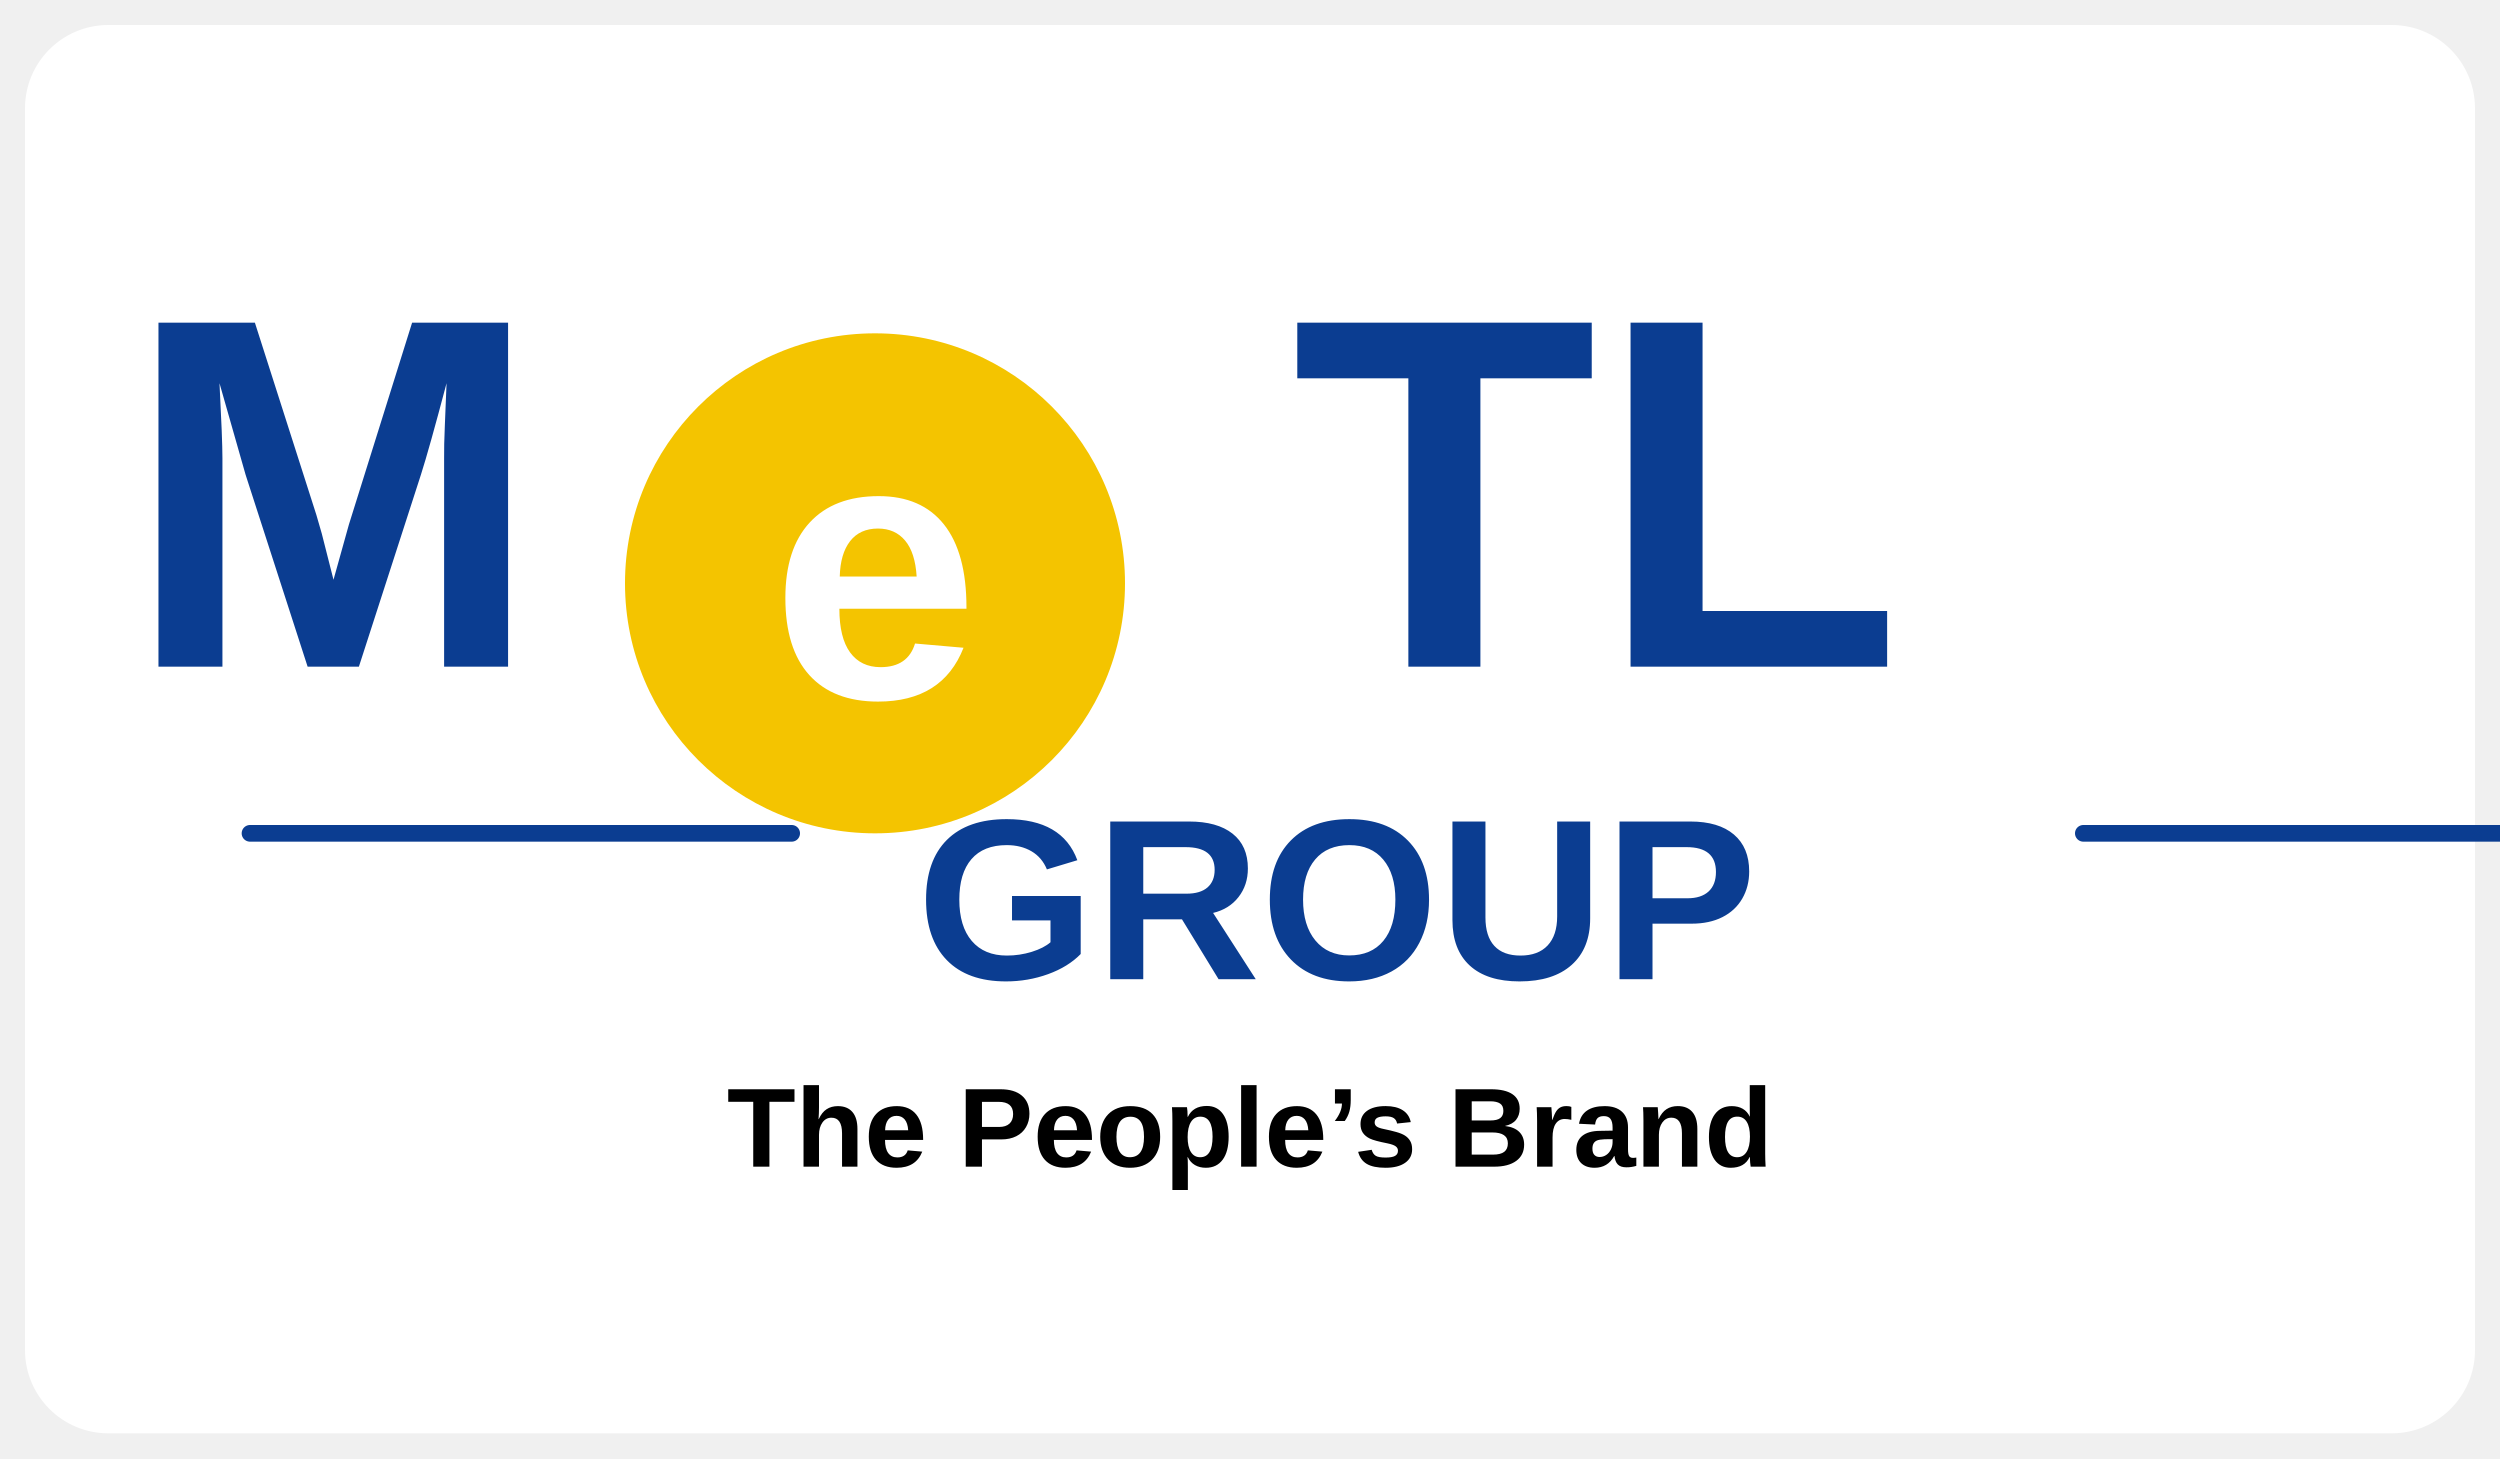
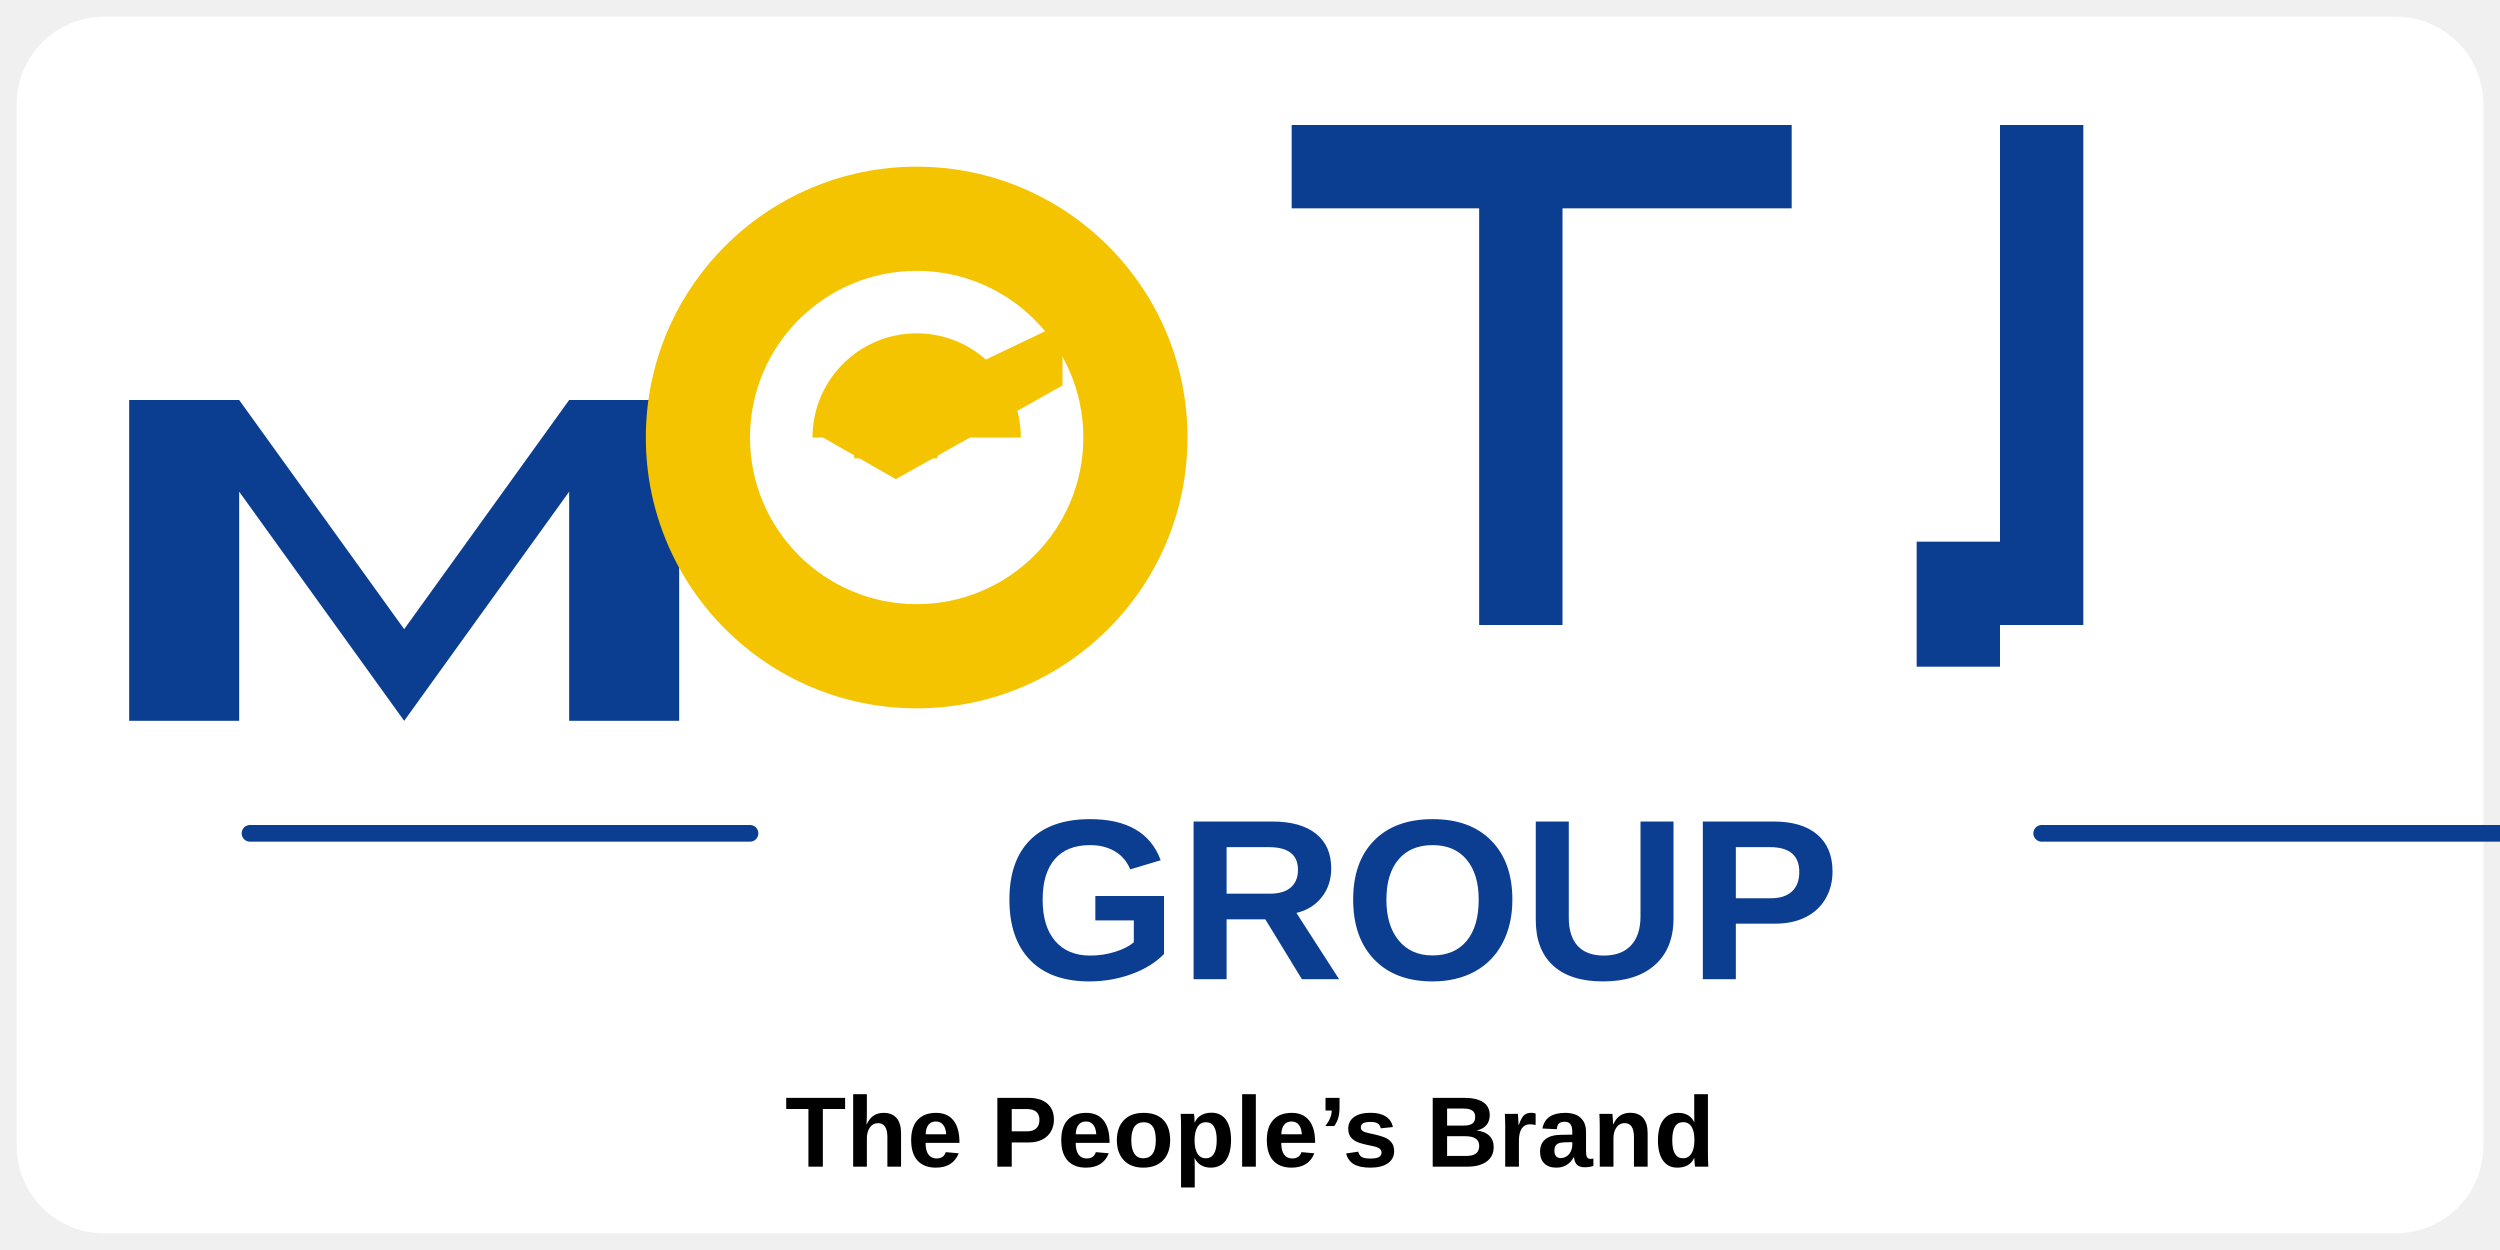
- <svg xmlns="http://www.w3.org/2000/svg" viewBox="0 0 1200 700" width="1200" height="700" role="img" aria-label="MeTL Group logo">
+ <svg xmlns="http://www.w3.org/2000/svg" viewBox="0 0 1200 600" width="1200" height="600" role="img" aria-label="MeTL Group logo">
  <defs>
    <style>
      .bg { fill: #ffffff; }
-       .metl-blue { fill: #0b3d91; }
-       .metl-yellow { fill: #f4c400; }
-       .tagline { fill: #000000; font-family: Arial, Helvetica, sans-serif; font-weight:700 }
-       .group { fill: #0b3d91; font-family: Arial Black, Arial, Helvetica, sans-serif; font-weight:900 }
+       .blue { fill: #0b3d91; }
+       .yellow { fill: #f4c400; }
+       .tag { fill: #000; font-family: Arial, Helvetica, sans-serif; font-weight:700 }
+       .group { fill: #0b3d91; font-family: 'Arial Black', Arial, Helvetica, sans-serif; font-weight:900 }
    </style>
  </defs>
-   <rect x="12" y="12" width="1176" height="676" rx="40" class="bg" stroke="#ffffff" stroke-width="0" />
-   <g transform="translate(60,160)">
-     <text x="0" y="160" font-size="240" font-family="Arial Black, Arial, Helvetica, sans-serif" font-weight="900" fill="#0b3d91">M</text>
-     <g transform="translate(210,0)">
-       <circle cx="150" cy="120" r="120" fill="#f4c400" />
-       <text x="150" y="175" text-anchor="middle" font-size="180" font-family="Arial Black, Arial, Helvetica, sans-serif" font-weight="900" fill="#ffffff">e</text>
-     </g>
-     <text x="560" y="160" font-size="240" font-family="Arial Black, Arial, Helvetica, sans-serif" font-weight="900" fill="#0b3d91">TL</text>
+   <rect x="8" y="8" width="1184" height="584" rx="42" class="bg" />
+   <g transform="translate(40,60)">
+     <path d="M0 260 L0 120 L48 120 L120 220 L192 120 L240 120 L240 260 L192 260 L192 160 L120 260 L48 160 L48 260 Z" fill="#0b3d91" transform="scale(1.1) translate(20,0)" />
+   </g>
+   <g transform="translate(290,60)">
+     <circle cx="150" cy="150" r="130" fill="#f4c400" />
+     <circle cx="150" cy="150" r="80" fill="#ffffff" />
+     <path d="M100 150 a50 50 0 0 1 100 0" fill="#f4c400" transform="translate(0,0)" />
+     <path d="M105 150 L220 95 L220 125 L140 170 Z" fill="#f4c400" />
+     <path d="M160 140 L120 140 L120 160 L160 160 Z" fill="#f4c400" />
+   </g>
+   <g transform="translate(620,60)">
+     <rect x="0" y="0" width="240" height="40" fill="#0b3d91" />
+     <rect x="90" y="0" width="40" height="240" fill="#0b3d91" />
+     <rect x="340" y="0" width="40" height="240" fill="#0b3d91" />
+     <rect x="300" y="200" width="40" height="60" fill="#0b3d91" />
  </g>
  <g transform="translate(120,360)">
-     <line x1="0" y1="40" x2="260" y2="40" stroke="#0b3d91" stroke-width="8" stroke-linecap="round" />
-     <text x="320" y="110" class="group" font-size="110">GROUP</text>
-     <line x1="880" y1="40" x2="1140" y2="40" stroke="#0b3d91" stroke-width="8" stroke-linecap="round" />
+     <line x1="0" y1="40" x2="240" y2="40" stroke="#0b3d91" stroke-width="8" stroke-linecap="round" />
+     <text x="360" y="110" class="group" font-size="110">GROUP</text>
+     <line x1="860" y1="40" x2="1120" y2="40" stroke="#0b3d91" stroke-width="8" stroke-linecap="round" />
  </g>
-   <text x="600" y="560" text-anchor="middle" class="tagline" font-size="54">The People’s Brand</text>
+   <text x="600" y="560" text-anchor="middle" class="tag" font-size="48">The People’s Brand</text>
</svg>
